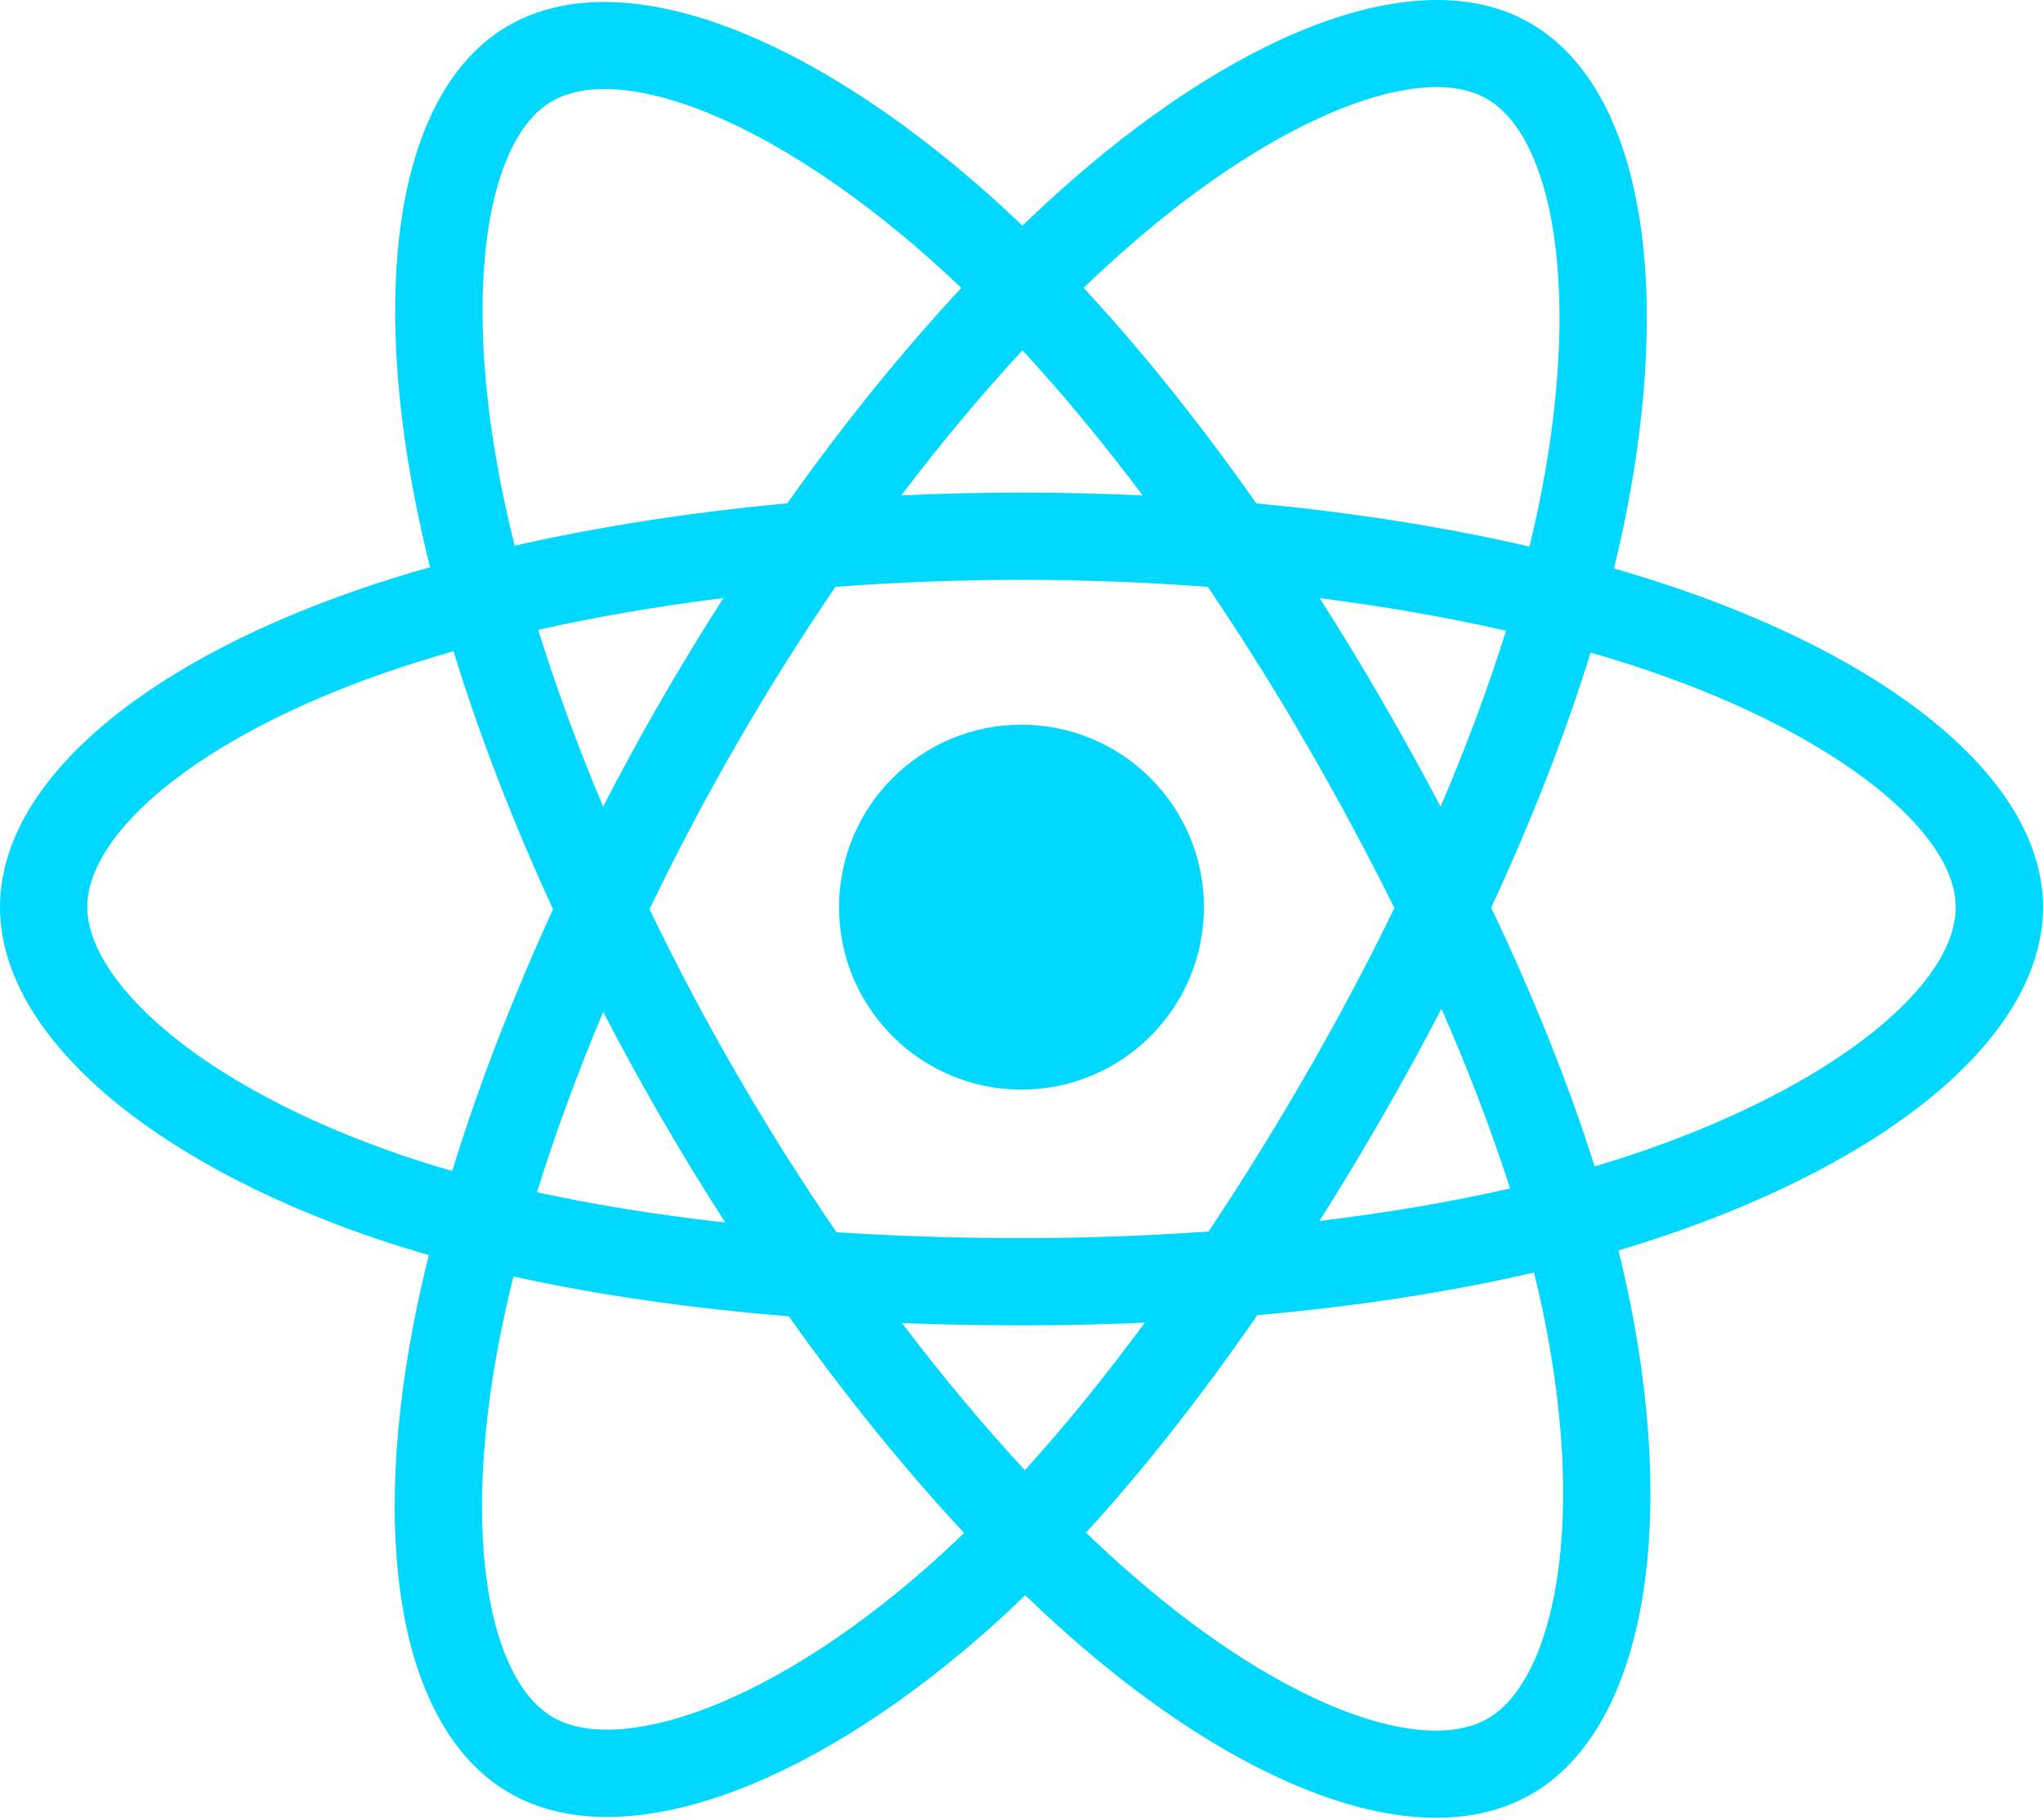
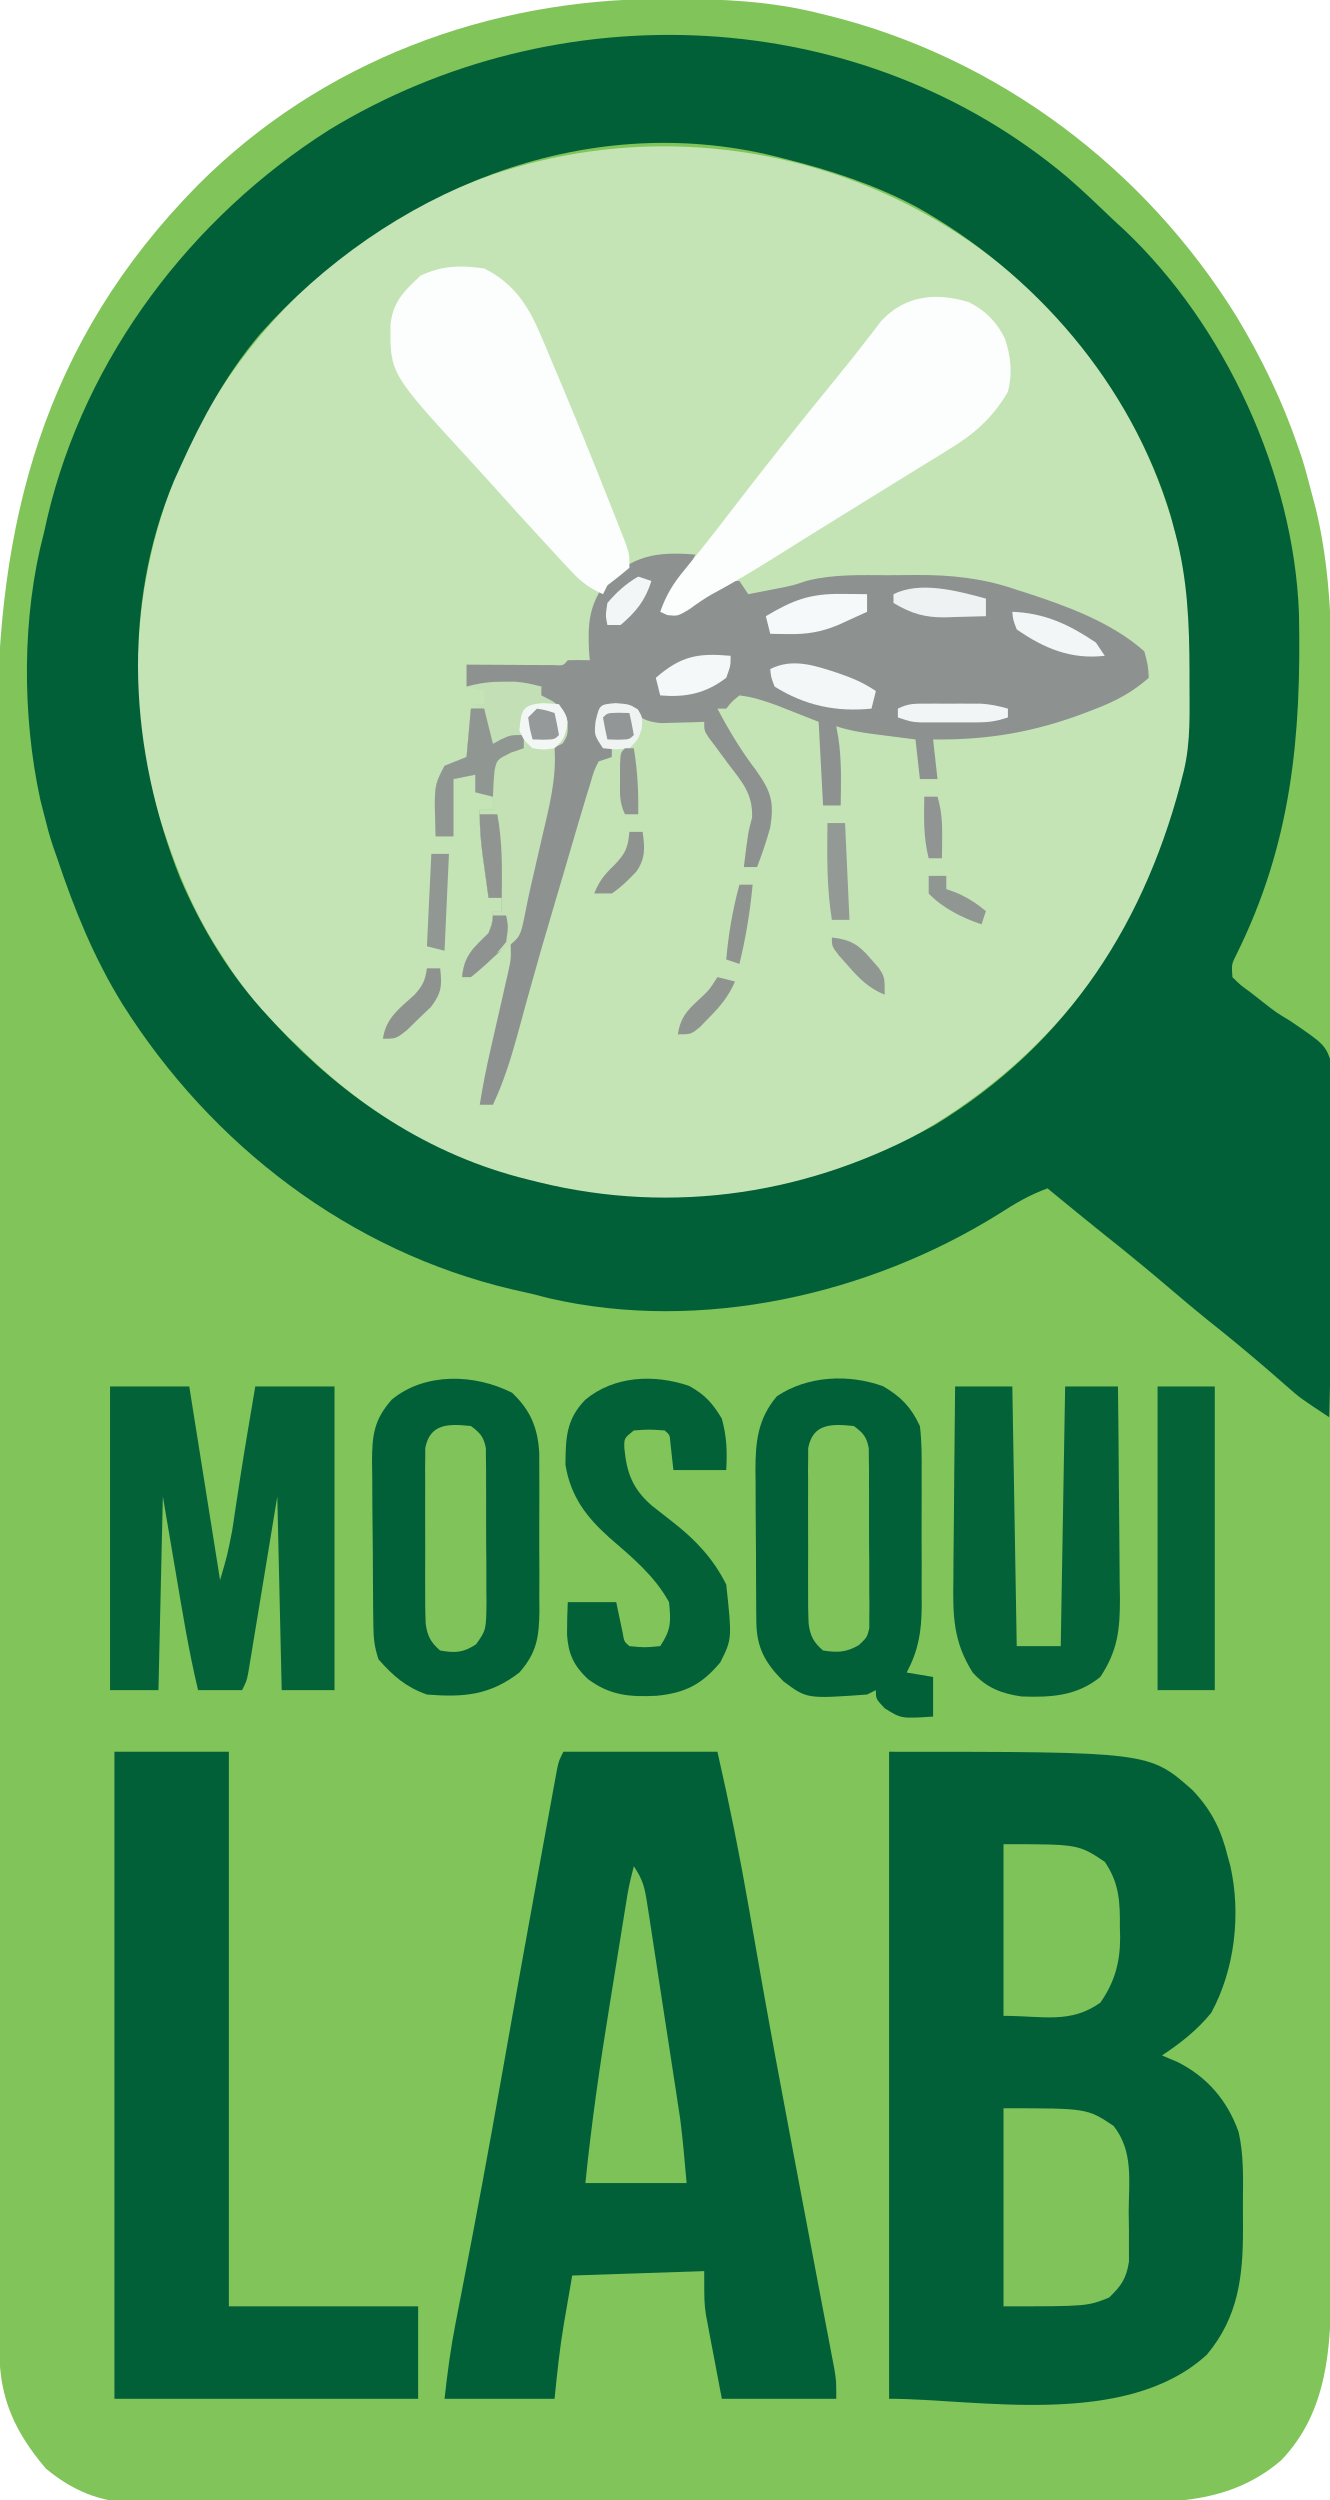
- <svg xmlns="http://www.w3.org/2000/svg" aria-hidden="true" role="img" class="iconify iconify--logos" width="35.93" height="32" preserveAspectRatio="xMidYMid meet" viewBox="0 0 256 228">
-   <path fill="#00D8FF" d="M210.483 73.824a171.49 171.49 0 0 0-8.24-2.597c.465-1.9.893-3.777 1.273-5.621c6.238-30.281 2.16-54.676-11.769-62.708c-13.355-7.7-35.196.329-57.254 19.526a171.23 171.23 0 0 0-6.375 5.848a155.866 155.866 0 0 0-4.241-3.917C100.759 3.829 77.587-4.822 63.673 3.233C50.33 10.957 46.379 33.89 51.995 62.588a170.974 170.974 0 0 0 1.892 8.48c-3.28.932-6.445 1.924-9.474 2.98C17.309 83.498 0 98.307 0 113.668c0 15.865 18.582 31.778 46.812 41.427a145.52 145.52 0 0 0 6.921 2.165a167.467 167.467 0 0 0-2.01 9.138c-5.354 28.2-1.173 50.591 12.134 58.266c13.744 7.926 36.812-.22 59.273-19.855a145.567 145.567 0 0 0 5.342-4.923a168.064 168.064 0 0 0 6.92 6.314c21.758 18.722 43.246 26.282 56.54 18.586c13.731-7.949 18.194-32.003 12.4-61.268a145.016 145.016 0 0 0-1.535-6.842c1.62-.48 3.21-.974 4.76-1.488c29.348-9.723 48.443-25.443 48.443-41.52c0-15.417-17.868-30.326-45.517-39.844Zm-6.365 70.984c-1.4.463-2.836.91-4.3 1.345c-3.24-10.257-7.612-21.163-12.963-32.432c5.106-11 9.31-21.767 12.459-31.957c2.619.758 5.16 1.557 7.61 2.4c23.69 8.156 38.14 20.213 38.14 29.504c0 9.896-15.606 22.743-40.946 31.14Zm-10.514 20.834c2.562 12.94 2.927 24.64 1.23 33.787c-1.524 8.219-4.59 13.698-8.382 15.893c-8.067 4.67-25.32-1.4-43.927-17.412a156.726 156.726 0 0 1-6.437-5.87c7.214-7.889 14.423-17.06 21.459-27.246c12.376-1.098 24.068-2.894 34.671-5.345a134.17 134.17 0 0 1 1.386 6.193ZM87.276 214.515c-7.882 2.783-14.16 2.863-17.955.675c-8.075-4.657-11.432-22.636-6.853-46.752a156.923 156.923 0 0 1 1.869-8.499c10.486 2.32 22.093 3.988 34.498 4.994c7.084 9.967 14.501 19.128 21.976 27.15a134.668 134.668 0 0 1-4.877 4.492c-9.933 8.682-19.886 14.842-28.658 17.94ZM50.35 144.747c-12.483-4.267-22.792-9.812-29.858-15.863c-6.35-5.437-9.555-10.836-9.555-15.216c0-9.322 13.897-21.212 37.076-29.293c2.813-.98 5.757-1.905 8.812-2.773c3.204 10.42 7.406 21.315 12.477 32.332c-5.137 11.18-9.399 22.249-12.634 32.792a134.718 134.718 0 0 1-6.318-1.979Zm12.378-84.26c-4.811-24.587-1.616-43.134 6.425-47.789c8.564-4.958 27.502 2.111 47.463 19.835a144.318 144.318 0 0 1 3.841 3.545c-7.438 7.987-14.787 17.08-21.808 26.988c-12.04 1.116-23.565 2.908-34.161 5.309a160.342 160.342 0 0 1-1.76-7.887Zm110.427 27.268a347.8 347.8 0 0 0-7.785-12.803c8.168 1.033 15.994 2.404 23.343 4.08c-2.206 7.072-4.956 14.465-8.193 22.045a381.151 381.151 0 0 0-7.365-13.322Zm-45.032-43.861c5.044 5.465 10.096 11.566 15.065 18.186a322.04 322.04 0 0 0-30.257-.006c4.974-6.559 10.069-12.652 15.192-18.18ZM82.802 87.83a323.167 323.167 0 0 0-7.227 13.238c-3.184-7.553-5.909-14.98-8.134-22.152c7.304-1.634 15.093-2.97 23.209-3.984a321.524 321.524 0 0 0-7.848 12.897Zm8.081 65.352c-8.385-.936-16.291-2.203-23.593-3.793c2.26-7.3 5.045-14.885 8.298-22.6a321.187 321.187 0 0 0 7.257 13.246c2.594 4.48 5.28 8.868 8.038 13.147Zm37.542 31.03c-5.184-5.592-10.354-11.779-15.403-18.433c4.902.192 9.899.29 14.978.29c5.218 0 10.376-.117 15.453-.343c-4.985 6.774-10.018 12.97-15.028 18.486Zm52.198-57.817c3.422 7.8 6.306 15.345 8.596 22.52c-7.422 1.694-15.436 3.058-23.88 4.071a382.417 382.417 0 0 0 7.859-13.026a347.403 347.403 0 0 0 7.425-13.565Zm-16.898 8.101a358.557 358.557 0 0 1-12.281 19.815a329.4 329.4 0 0 1-23.444.823c-7.967 0-15.716-.248-23.178-.732a310.202 310.202 0 0 1-12.513-19.846h.001a307.41 307.41 0 0 1-10.923-20.627a310.278 310.278 0 0 1 10.89-20.637l-.001.001a307.318 307.318 0 0 1 12.413-19.761c7.613-.576 15.42-.876 23.31-.876H128c7.926 0 15.743.303 23.354.883a329.357 329.357 0 0 1 12.335 19.695a358.489 358.489 0 0 1 11.036 20.54a329.472 329.472 0 0 1-11 20.722Zm22.56-122.124c8.572 4.944 11.906 24.881 6.52 51.026c-.344 1.668-.73 3.367-1.15 5.09c-10.622-2.452-22.155-4.275-34.23-5.408c-7.034-10.017-14.323-19.124-21.64-27.008a160.789 160.789 0 0 1 5.888-5.4c18.9-16.447 36.564-22.941 44.612-18.3ZM128 90.808c12.625 0 22.86 10.235 22.86 22.86s-10.235 22.86-22.86 22.86s-22.86-10.235-22.86-22.86s10.235-22.86 22.86-22.86Z" />
+ <svg xmlns="http://www.w3.org/2000/svg" version="1.1" width="302" height="568">
+   <path d="M0 0 C0.762 -0.001 1.523 -0.001 2.308 -0.002 C13.681 0.014 24.555 0.48 35.625 3.25 C36.312 3.416 36.999 3.583 37.707 3.754 C76.402 13.319 109.731 38.474 130.625 72.25 C136.272 81.633 140.946 91.26 144.5 101.625 C144.762 102.377 145.024 103.129 145.294 103.903 C146.18 106.664 146.902 109.442 147.625 112.25 C147.959 113.507 148.292 114.765 148.636 116.061 C152.816 133.573 152.191 151.42 152.133 169.299 C152.122 174.164 152.134 179.029 152.143 183.894 C152.157 193.395 152.15 202.896 152.134 212.397 C152.117 223.478 152.121 234.558 152.125 245.639 C152.13 265.414 152.116 285.189 152.092 304.964 C152.068 324.125 152.061 343.287 152.071 362.449 C152.082 383.357 152.084 404.265 152.07 425.174 C152.068 427.405 152.067 429.636 152.065 431.867 C152.065 432.964 152.064 434.062 152.063 435.192 C152.058 442.906 152.06 450.62 152.064 458.333 C152.069 467.735 152.063 477.137 152.044 486.539 C152.034 491.33 152.029 496.122 152.036 500.914 C152.044 505.307 152.037 509.7 152.019 514.094 C152.015 515.676 152.016 517.257 152.022 518.839 C152.078 533.37 151.307 548.309 140.656 559.277 C128.1 570.036 113.12 568.831 97.564 568.783 C95.125 568.791 92.687 568.799 90.248 568.81 C84.334 568.83 78.421 568.831 72.508 568.823 C67.699 568.817 62.891 568.818 58.083 568.824 C57.053 568.826 57.053 568.826 56.002 568.827 C54.607 568.829 53.212 568.831 51.817 568.833 C38.763 568.849 25.71 568.84 12.657 568.824 C0.73 568.809 -11.196 568.823 -23.123 568.852 C-35.393 568.882 -47.663 568.893 -59.933 568.883 C-61.322 568.882 -62.711 568.881 -64.1 568.88 C-64.783 568.88 -65.467 568.879 -66.171 568.879 C-70.971 568.877 -75.771 568.886 -80.571 568.901 C-87.037 568.92 -93.503 568.913 -99.969 568.889 C-102.339 568.884 -104.709 568.887 -107.078 568.9 C-110.319 568.916 -113.559 568.901 -116.8 568.878 C-118.197 568.896 -118.197 568.896 -119.623 568.914 C-127.542 568.802 -133.859 566.161 -139.961 561.109 C-146.919 552.905 -150.491 545.251 -150.512 534.456 C-150.516 533.427 -150.516 533.427 -150.52 532.377 C-150.528 530.067 -150.528 527.758 -150.529 525.448 C-150.533 523.779 -150.537 522.111 -150.542 520.442 C-150.554 515.848 -150.56 511.253 -150.564 506.659 C-150.57 501.706 -150.582 496.753 -150.593 491.8 C-150.617 479.829 -150.632 467.857 -150.645 455.885 C-150.648 452.5 -150.652 449.116 -150.656 445.731 C-150.682 424.697 -150.704 403.662 -150.716 382.627 C-150.719 377.753 -150.722 372.879 -150.725 368.005 C-150.726 366.794 -150.727 365.582 -150.727 364.334 C-150.74 344.751 -150.773 325.169 -150.815 305.586 C-150.857 285.459 -150.881 265.332 -150.886 245.205 C-150.89 233.914 -150.901 222.622 -150.934 211.331 C-150.962 201.705 -150.973 192.079 -150.962 182.452 C-150.957 177.55 -150.959 172.648 -150.984 167.745 C-151.22 118.976 -140.495 77.828 -105.375 42.25 C-77.289 14.121 -39.343 0.031 0 0 Z " fill="#81C45A" transform="translate(150.375,-0.25)" />
+   <path d="M0 0 C17.607 15.331 30.536 35.756 36.542 58.342 C36.86 59.527 37.178 60.712 37.506 61.932 C41.803 81.434 42.055 105.387 35.542 124.342 C35.322 125.011 35.102 125.679 34.876 126.368 C24.585 157.453 2.952 181.948 -25.845 197.127 C-55.106 211.2 -87.165 213.367 -118.157 203.481 C-135.208 197.451 -149.676 188.016 -162.458 175.342 C-163.354 174.495 -164.25 173.648 -165.173 172.776 C-170.762 167.405 -175.359 161.916 -179.458 155.342 C-180.167 154.239 -180.876 153.135 -181.607 151.999 C-186.499 144.066 -189.933 135.924 -192.896 127.092 C-193.391 125.621 -193.391 125.621 -193.896 124.119 C-203.124 95.289 -200.002 63.289 -186.458 36.342 C-181.501 26.865 -175.658 18.276 -168.458 10.342 C-167.995 9.83 -167.531 9.317 -167.054 8.789 C-123.114 -39.169 -48.964 -41.825 0 0 Z " fill="#C4E4B5" transform="translate(230.4585,62.65771)" />
+   <path d="M0 0 C3.56 3.105 6.971 6.349 10.37 9.627 C11.149 10.342 11.927 11.058 12.729 11.795 C35.724 33.525 51.34 67.435 52.495 99.042 C53.053 126.925 50.847 151.251 38.218 176.631 C37.175 178.726 37.175 178.726 37.37 181.627 C39.185 183.432 39.185 183.432 41.62 185.189 C42.926 186.219 42.926 186.219 44.258 187.269 C47.31 189.656 47.31 189.656 50.515 191.583 C58.473 197.003 58.473 197.003 60.035 201.571 C61.058 207.19 60.748 212.861 60.542 218.541 C60.52 220.365 60.503 222.189 60.491 224.014 C60.445 228.786 60.327 233.555 60.194 238.326 C60.071 243.205 60.016 248.086 59.956 252.967 C59.828 262.522 59.623 272.074 59.37 281.627 C52.779 277.265 52.779 277.265 50.073 274.893 C49.232 274.162 49.232 274.162 48.374 273.416 C47.795 272.908 47.216 272.4 46.62 271.877 C41.806 267.699 36.932 263.637 31.929 259.686 C28.863 257.219 25.866 254.678 22.87 252.127 C18.266 248.208 13.608 244.375 8.87 240.619 C4.332 237.003 -0.145 233.31 -4.63 229.627 C-8.626 231.069 -11.944 233.008 -15.505 235.314 C-45.112 253.842 -83.431 262.516 -117.86 254.596 C-119.104 254.276 -120.348 253.956 -121.63 253.627 C-123.146 253.281 -124.663 252.937 -126.181 252.596 C-163.235 243.918 -194.62 219.787 -214.787 187.791 C-221.292 177.261 -225.713 166.339 -229.63 154.627 C-230.121 153.227 -230.121 153.227 -230.622 151.799 C-231.406 149.423 -232.041 147.058 -232.63 144.627 C-232.907 143.543 -233.184 142.459 -233.47 141.342 C-237.641 122.14 -237.685 99.642 -232.63 80.627 C-232.363 79.435 -232.096 78.242 -231.821 77.014 C-223.187 40.672 -199.21 9.067 -167.864 -10.857 C-115.849 -42.543 -47.121 -39.696 0 0 Z M-183.63 35.627 C-191.268 44.715 -196.782 54.837 -201.63 65.627 C-202.113 66.694 -202.597 67.762 -203.095 68.861 C-215.185 97.818 -213.157 130.362 -201.703 159.118 C-196.745 170.714 -190.247 181.399 -181.63 190.627 C-181.098 191.205 -180.565 191.784 -180.017 192.38 C-164.359 209.26 -145.216 222.104 -122.63 227.627 C-121.914 227.807 -121.198 227.988 -120.46 228.174 C-89.444 235.818 -58.152 230.942 -30.349 215.283 C0.277 196.626 18.002 168.772 26.37 134.627 C27.949 127.99 27.614 121.161 27.62 114.377 C27.621 113.654 27.621 112.931 27.622 112.187 C27.606 101.381 27.19 91.12 24.37 80.627 C23.877 78.773 23.877 78.773 23.374 76.881 C14.389 47.005 -7.422 21.693 -34.495 6.586 C-44.077 1.513 -54.134 -1.764 -64.63 -4.373 C-65.28 -4.538 -65.931 -4.703 -66.601 -4.874 C-110.185 -15.573 -154.61 2.938 -183.63 35.627 Z " fill="#016037" transform="translate(242.6299,40.37305)" />
+   <path d="M0 0 C59.109 0 59.109 0 68.938 8.719 C73.341 13.343 75.495 17.841 77 24 C77.171 24.621 77.343 25.242 77.519 25.881 C80.012 36.861 78.547 49.518 73.188 59.312 C69.937 63.305 66.292 66.139 62 69 C63.176 69.495 64.351 69.99 65.562 70.5 C72.282 73.884 76.908 79.292 79.418 86.408 C80.59 91.628 80.44 96.974 80.391 102.299 C80.375 104.364 80.391 106.427 80.41 108.492 C80.429 119.289 79.303 128.477 72.219 136.957 C53.801 153.916 19.796 147 0 147 C0 98.49 0 49.98 0 0 Z " fill="#016037" transform="translate(202,398)" />
+   <path d="M0 0 C11.55 0 23.1 0 35 0 C37.733 11.908 40.124 23.808 42.206 35.845 C43.055 40.749 43.92 45.65 44.785 50.551 C44.965 51.568 45.144 52.586 45.329 53.634 C47.35 65.041 49.481 76.428 51.625 87.812 C51.814 88.816 52.003 89.82 52.197 90.854 C53.938 100.109 55.687 109.362 57.449 118.613 C58.024 121.633 58.596 124.653 59.168 127.673 C59.551 129.688 59.938 131.701 60.325 133.714 C60.661 135.488 60.661 135.488 61.004 137.297 C61.198 138.311 61.392 139.325 61.592 140.37 C62 143 62 143 62 147 C53.42 147 44.84 147 36 147 C35.34 143.514 34.68 140.029 34 136.438 C33.791 135.353 33.582 134.268 33.367 133.15 C33.205 132.274 33.042 131.398 32.875 130.496 C32.707 129.611 32.54 128.726 32.367 127.814 C32 125 32 125 32 118 C22.1 118.33 12.2 118.66 2 119 C1.526 121.764 1.051 124.528 0.562 127.375 C0.341 128.648 0.341 128.648 0.115 129.947 C-0.848 135.65 -1.421 141.212 -2 147 C-10.25 147 -18.5 147 -27 147 C-26.34 141.061 -25.589 135.348 -24.434 129.516 C-24.114 127.866 -23.794 126.216 -23.475 124.566 C-23.306 123.703 -23.138 122.839 -22.964 121.949 C-19.848 105.971 -16.886 89.97 -14.062 73.938 C-11.309 58.329 -8.521 42.727 -5.67 27.136 C-5.267 24.93 -4.865 22.723 -4.464 20.517 C-3.907 17.455 -3.347 14.393 -2.785 11.332 C-2.619 10.413 -2.453 9.495 -2.281 8.549 C-2.127 7.711 -1.972 6.874 -1.813 6.011 C-1.679 5.281 -1.546 4.55 -1.408 3.798 C-1 2 -1 2 0 0 Z " fill="#016037" transform="translate(128,398)" />
+   <path d="M0 0 C-1.636 3.471 -3.672 6.363 -5.977 9.414 C-7.181 10.965 -7.181 10.965 -7 13 C-2.486 12.173 0.848 9.714 4.66 7.277 C7 6 7 6 10 6 C10.99 7.485 10.99 7.485 12 9 C13.501 8.711 15 8.419 16.5 8.125 C17.335 7.963 18.171 7.8 19.031 7.633 C22.09 7.029 22.09 7.029 25.355 5.949 C31.348 4.439 37.531 4.665 43.671 4.684 C45.798 4.687 47.923 4.664 50.049 4.639 C58.111 4.6 65.327 5.339 73 8 C73.705 8.224 74.409 8.449 75.135 8.68 C84.394 11.689 94.648 15.432 102 22 C102.848 25.25 102.848 25.25 103 28 C99.259 31.293 95.491 33.301 90.875 35.062 C90.216 35.319 89.556 35.576 88.877 35.841 C77.202 40.298 66.49 42.173 54 42 C54.495 46.455 54.495 46.455 55 51 C53.68 51 52.36 51 51 51 C50.505 46.545 50.505 46.545 50 42 C48.952 41.867 47.904 41.734 46.824 41.598 C45.445 41.419 44.066 41.241 42.688 41.062 C41.997 40.975 41.307 40.888 40.596 40.799 C37.599 40.408 34.875 39.958 32 39 C32.165 39.928 32.33 40.856 32.5 41.812 C33.237 46.857 33.083 51.914 33 57 C31.68 57 30.36 57 29 57 C28.67 50.73 28.34 44.46 28 38 C25.958 37.196 23.916 36.391 21.812 35.562 C20.664 35.11 19.515 34.658 18.332 34.191 C15.512 33.183 12.971 32.341 10 32 C8.291 33.375 8.291 33.375 7 35 C6.34 35 5.68 35 5 35 C7.617 39.993 10.39 44.575 13.812 49.062 C17.193 53.836 17.919 56.213 17 62 C16.147 65.064 15.153 68.036 14 71 C13.01 71 12.02 71 11 71 C11.968 63.12 11.968 63.12 12.875 59.742 C13.053 54.405 10.72 51.807 7.562 47.688 C6.519 46.277 5.478 44.865 4.441 43.449 C3.974 42.834 3.507 42.219 3.026 41.585 C2 40 2 40 2 38 C1.108 38.035 0.216 38.07 -0.703 38.105 C-1.874 38.133 -3.044 38.16 -4.25 38.188 C-5.99 38.24 -5.99 38.24 -7.766 38.293 C-11.304 37.972 -12.358 37.225 -15 35 C-18.167 34.749 -18.167 34.749 -21 35 C-21.767 37.851 -21.767 37.851 -22 41 C-20.646 42.772 -20.646 42.772 -19 44 C-19 44.66 -19 45.32 -19 46 C-19.99 46.33 -20.98 46.66 -22 47 C-23.09 49.206 -23.09 49.206 -23.875 52 C-24.214 53.089 -24.553 54.179 -24.902 55.301 C-25.265 56.522 -25.627 57.742 -26 59 C-26.29 59.969 -26.29 59.969 -26.586 60.958 C-27.868 65.243 -29.122 69.535 -30.368 73.83 C-30.966 75.885 -31.573 77.937 -32.184 79.988 C-34.1 86.438 -35.979 92.895 -37.766 99.383 C-38.073 100.497 -38.381 101.61 -38.698 102.758 C-39.303 104.957 -39.905 107.158 -40.501 109.359 C-41.995 114.783 -43.617 119.901 -46 125 C-46.99 125 -47.98 125 -49 125 C-48.342 120.841 -47.53 116.752 -46.59 112.648 C-46.189 110.877 -46.189 110.877 -45.779 109.07 C-45.216 106.598 -44.651 104.127 -44.084 101.656 C-43.818 100.478 -43.552 99.3 -43.277 98.086 C-42.91 96.478 -42.91 96.478 -42.535 94.837 C-41.876 91.826 -41.876 91.826 -42 88 C-42.814 88.741 -42.814 88.741 -43.645 89.496 C-44.36 90.137 -45.075 90.777 -45.812 91.438 C-46.52 92.076 -47.228 92.714 -47.957 93.371 C-50 95 -50 95 -53 96 C-52.579 91.087 -50.384 89.384 -47 86 C-46.128 83.322 -46.128 83.322 -46 81 C-45.34 81 -44.68 81 -44 81 C-44 80.01 -44 79.02 -44 78 C-44.99 78 -45.98 78 -47 78 C-47.337 75.605 -47.67 73.209 -48 70.812 C-48.095 70.139 -48.191 69.465 -48.289 68.771 C-48.783 65.153 -49.113 61.652 -49 58 C-48.01 58 -47.02 58 -46 58 C-46 57.01 -46 56.02 -46 55 C-47.32 54.67 -48.64 54.34 -50 54 C-50 52.68 -50 51.36 -50 50 C-52.475 50.495 -52.475 50.495 -55 51 C-55 55.29 -55 59.58 -55 64 C-56.32 64 -57.64 64 -59 64 C-59.406 52.583 -59.406 52.583 -57 48 C-55.35 47.34 -53.7 46.68 -52 46 C-51.67 42.37 -51.34 38.74 -51 35 C-50.01 35 -49.02 35 -48 35 C-47.34 37.64 -46.68 40.28 -46 43 C-45.134 42.474 -45.134 42.474 -44.25 41.938 C-41.626 40.844 -40.611 41.009 -38 42 C-37.505 42.495 -37.505 42.495 -37 43 C-34.542 43.25 -34.542 43.25 -32 43 C-31.34 42.34 -30.68 41.68 -30 41 C-29.924 37.954 -29.924 37.954 -31 35 C-33.463 33.547 -33.463 33.547 -36 33 C-35.67 32.01 -35.34 31.02 -35 30 C-40.61 30 -46.22 30 -52 30 C-52 28.35 -52 26.7 -52 25 C-51.339 25.005 -50.678 25.01 -49.996 25.016 C-47.018 25.037 -44.04 25.05 -41.062 25.062 C-40.022 25.071 -38.981 25.079 -37.908 25.088 C-36.424 25.093 -36.424 25.093 -34.91 25.098 C-33.994 25.103 -33.077 25.108 -32.133 25.114 C-30.016 25.239 -30.016 25.239 -29 24 C-27.334 23.959 -25.666 23.957 -24 24 C-24.058 23.299 -24.116 22.598 -24.176 21.875 C-24.46 15.899 -24.21 11.626 -20.602 6.727 C-14.481 0.129 -8.781 -0.726 0 0 Z " fill="#8D9190" transform="translate(158,126)" />
+   <path d="M0 0 C8.58 0 17.16 0 26 0 C26 41.58 26 83.16 26 126 C40.19 126 54.38 126 69 126 C69 132.93 69 139.86 69 147 C46.23 147 23.46 147 0 147 C0 98.49 0 49.98 0 0 Z " fill="#016037" transform="translate(26,398)" />
+   <path d="M0 0 C5.94 0 11.88 0 18 0 C20.31 14.52 22.62 29.04 25 44 C26.642 38.394 26.642 38.394 27.746 32.793 C27.86 32.05 27.973 31.306 28.091 30.54 C28.205 29.764 28.32 28.987 28.438 28.188 C28.692 26.518 28.947 24.849 29.203 23.18 C29.333 22.33 29.462 21.48 29.596 20.604 C30.664 13.726 31.847 6.865 33 0 C38.94 0 44.88 0 51 0 C51 22.77 51 45.54 51 69 C47.04 69 43.08 69 39 69 C38.67 54.48 38.34 39.96 38 25 C35.738 38.732 35.738 38.732 33.483 52.464 C33.198 54.182 32.914 55.9 32.629 57.617 C32.483 58.514 32.337 59.41 32.186 60.334 C32.044 61.187 31.902 62.039 31.756 62.917 C31.634 63.659 31.512 64.401 31.386 65.165 C31 67 31 67 30 69 C26.7 69 23.4 69 20 69 C17.865 60.055 16.407 51 14.875 41.938 C13.926 36.348 12.977 30.759 12 25 C11.67 39.52 11.34 54.04 11 69 C7.37 69 3.74 69 0 69 C0 46.23 0 23.46 0 0 Z " fill="#036238" transform="translate(25,315)" />
+   <path d="M0 0 C4.051 2.363 6.368 4.746 8.359 9.043 C8.81 12.696 8.78 16.327 8.758 20.004 C8.761 21.068 8.764 22.132 8.767 23.228 C8.769 25.476 8.763 27.723 8.75 29.971 C8.734 33.399 8.75 36.826 8.77 40.254 C8.768 42.441 8.764 44.629 8.758 46.816 C8.767 48.346 8.767 48.346 8.776 49.907 C8.719 55.73 8.085 59.872 5.359 65.043 C8.329 65.538 8.329 65.538 11.359 66.043 C11.359 69.013 11.359 71.983 11.359 75.043 C4.142 75.532 4.142 75.532 0.359 73.168 C-1.641 71.043 -1.641 71.043 -1.641 69.043 C-2.631 69.538 -2.631 69.538 -3.641 70.043 C-17.33 71.026 -17.33 71.026 -22.641 67.043 C-26.789 62.883 -28.752 59.404 -28.802 53.499 C-28.811 52.581 -28.821 51.663 -28.831 50.717 C-28.835 49.726 -28.839 48.735 -28.844 47.715 C-28.849 46.692 -28.855 45.67 -28.861 44.617 C-28.87 42.451 -28.877 40.286 -28.881 38.121 C-28.891 34.82 -28.922 31.519 -28.953 28.219 C-28.96 26.113 -28.965 24.008 -28.969 21.902 C-28.981 20.92 -28.993 19.937 -29.006 18.925 C-28.986 12.534 -28.432 7.316 -24.125 2.266 C-17.159 -2.394 -7.825 -2.836 0 0 Z " fill="#016037" transform="translate(200.6406,314.957)" />
+   <path d="M0 0 C4.215 3.985 5.875 8.077 6.166 13.756 C6.192 15.754 6.196 17.752 6.18 19.75 C6.184 20.813 6.187 21.877 6.191 22.973 C6.194 25.212 6.187 27.452 6.17 29.692 C6.148 33.114 6.17 36.533 6.195 39.955 C6.193 42.137 6.188 44.318 6.18 46.5 C6.188 47.519 6.196 48.538 6.204 49.588 C6.128 55.411 5.651 59.001 1.648 63.559 C-5.086 68.75 -11.03 69.224 -19.352 68.559 C-24.093 66.89 -27.054 64.327 -30.352 60.559 C-31.319 57.656 -31.494 55.746 -31.529 52.723 C-31.541 51.742 -31.554 50.76 -31.567 49.749 C-31.575 48.69 -31.582 47.631 -31.59 46.539 C-31.598 45.448 -31.606 44.356 -31.614 43.232 C-31.628 40.921 -31.639 38.61 -31.647 36.3 C-31.664 32.77 -31.708 29.242 -31.752 25.713 C-31.762 23.467 -31.771 21.222 -31.777 18.977 C-31.795 17.923 -31.812 16.87 -31.83 15.785 C-31.812 9.705 -31.431 6.172 -27.352 1.559 C-19.829 -4.656 -8.512 -4.333 0 0 Z " fill="#016037" transform="translate(116.3516,316.4414)" />
+   <path d="M0 0 C3.759 1.884 6.352 4.518 8.203 8.293 C9.519 12.334 9.97 16.226 8.871 20.344 C5.414 26.289 1.135 30.038 -4.691 33.531 C-5.42 33.986 -6.149 34.44 -6.9 34.908 C-8.473 35.886 -10.051 36.857 -11.633 37.821 C-14.213 39.395 -16.782 40.988 -19.348 42.586 C-22.901 44.796 -26.46 46.998 -30.023 49.191 C-33.974 51.626 -37.909 54.085 -41.836 56.558 C-47.246 59.963 -52.661 63.303 -58.305 66.312 C-60.12 67.339 -61.759 68.489 -63.441 69.719 C-66.129 71.344 -66.129 71.344 -68.504 71.094 C-69.308 70.722 -69.308 70.722 -70.129 70.344 C-68.804 66.58 -67.182 63.899 -64.629 60.844 C-61.455 56.978 -58.352 53.069 -55.316 49.094 C-47.289 38.622 -39.126 28.267 -30.772 18.053 C-27.066 13.519 -23.446 8.93 -19.91 4.262 C-14.505 -1.559 -7.424 -2.289 0 0 Z " fill="#FBFEFD" transform="translate(220.1289,68.65625)" />
+   <path d="M0 0 C6.433 3.158 9.877 8.155 12.629 14.629 C13.102 15.734 13.574 16.839 14.062 17.977 C14.557 19.16 15.052 20.343 15.562 21.562 C16.085 22.798 16.607 24.032 17.13 25.267 C20.945 34.321 24.631 43.428 28.25 52.562 C28.967 54.363 28.967 54.363 29.698 56.199 C30.132 57.311 30.567 58.422 31.016 59.566 C31.4 60.546 31.785 61.525 32.181 62.533 C33 65 33 65 33 68 C31.371 69.379 29.703 70.713 28 72 C27.67 72.66 27.34 73.32 27 74 C23.916 72.637 21.925 71.128 19.645 68.656 C19.027 67.992 18.409 67.328 17.772 66.643 C17.125 65.936 16.479 65.229 15.812 64.5 C14.808 63.414 14.808 63.414 13.783 62.306 C9.496 57.664 5.236 52.997 1.035 48.277 C-0.36 46.716 -1.77 45.167 -3.191 43.629 C-21.408 23.829 -21.408 23.829 -21.277 12.762 C-20.755 7.563 -18.124 5.042 -14.438 1.625 C-9.57 -0.676 -5.294 -0.781 0 0 Z " fill="#FBFEFD" transform="translate(110,61)" />
+   <path d="M0 0 C4.29 0 8.58 0 13 0 C13.33 19.47 13.66 38.94 14 59 C17.3 59 20.6 59 24 59 C24.33 39.53 24.66 20.06 25 0 C28.96 0 32.92 0 37 0 C37.091 7.424 37.164 14.848 37.207 22.272 C37.228 25.72 37.256 29.168 37.302 32.616 C37.354 36.588 37.373 40.559 37.391 44.531 C37.411 45.759 37.432 46.986 37.453 48.251 C37.455 55.313 36.931 60.053 33 66 C27.672 70.332 21.833 70.682 15.129 70.441 C10.562 69.797 7.109 68.462 4 65 C-0.473 57.929 -0.532 51.985 -0.391 43.75 C-0.382 41.869 -0.382 41.869 -0.373 39.95 C-0.355 36.642 -0.319 33.335 -0.275 30.028 C-0.233 26.642 -0.215 23.257 -0.195 19.871 C-0.151 13.247 -0.082 6.624 0 0 Z " fill="#046238" transform="translate(217,315)" />
+   <path d="M0 0 C3.615 2.022 5.262 3.852 7.422 7.43 C8.556 11.61 8.648 14.811 8.422 19.117 C4.462 19.117 0.502 19.117 -3.578 19.117 C-3.806 17.066 -4.034 15.016 -4.262 12.965 C-4.397 11.106 -4.397 11.106 -5.578 10.117 C-9.036 9.867 -9.036 9.867 -12.578 10.117 C-14.772 11.878 -14.772 11.878 -14.73 14.07 C-14.203 19.709 -12.901 23.295 -8.578 27.117 C-6.94 28.419 -5.294 29.71 -3.641 30.992 C1.459 34.95 5.52 39.313 8.422 45.117 C9.75 57.464 9.75 57.464 7.07 62.816 C2.882 67.808 -0.862 69.744 -7.34 70.395 C-13.489 70.711 -18.005 70.333 -23.02 66.59 C-26.216 63.57 -27.463 60.899 -27.746 56.512 C-27.763 54.046 -27.678 51.581 -27.578 49.117 C-23.948 49.117 -20.318 49.117 -16.578 49.117 C-16.09 51.428 -15.602 53.74 -15.113 56.051 C-14.771 58.094 -14.771 58.094 -13.578 59.117 C-10.12 59.451 -10.12 59.451 -6.578 59.117 C-4.075 55.363 -4.125 53.57 -4.578 49.117 C-7.943 43.054 -12.896 38.992 -18.09 34.504 C-23.425 29.722 -26.916 25.102 -28.109 17.922 C-28.045 11.894 -27.997 7.649 -23.578 3.117 C-17.025 -2.297 -7.967 -2.728 0 0 Z " fill="#026137" transform="translate(156.5781,314.8828)" />
+   <path d="M0 0 C19 0 19 0 25 4 C29.547 9.743 28.475 16.514 28.438 23.5 C28.467 25.478 28.467 25.478 28.498 27.496 C28.497 28.766 28.497 30.036 28.496 31.344 C28.499 33.079 28.499 33.079 28.502 34.85 C27.887 38.707 26.79 40.298 24 43 C19 45 19 45 0 45 C0 30.15 0 15.3 0 0 Z " fill="#80C35A" transform="translate(228,479)" />
+   <path d="M0 0 C17 0 17 0 23 4 C26.317 8.839 26.49 13.207 26.438 18.875 C26.467 20.022 26.467 20.022 26.498 21.191 C26.493 26.839 25.261 31.33 22 36 C15.146 40.874 8.883 39 0 39 C0 26.13 0 13.26 0 0 Z " fill="#7EC25A" transform="translate(228,419)" />
+   <path d="M0 0 C4.29 0 8.58 0 13 0 C13 22.77 13 45.54 13 69 C8.71 69 4.42 69 0 69 C0 46.23 0 23.46 0 0 Z " fill="#056338" transform="translate(263,315)" />
+   <path d="M0 0 C2.101 3.152 2.471 4.811 3.037 8.49 C3.214 9.616 3.391 10.741 3.573 11.901 C3.757 13.119 3.94 14.338 4.129 15.594 C4.323 16.851 4.518 18.108 4.718 19.403 C5.13 22.069 5.538 24.735 5.941 27.402 C6.454 30.791 6.976 34.178 7.501 37.565 C8.006 40.824 8.505 44.084 9.004 47.344 C9.189 48.546 9.375 49.749 9.566 50.988 C9.826 52.714 9.826 52.714 10.092 54.475 C10.244 55.471 10.395 56.468 10.552 57.495 C11.168 62.315 11.56 67.161 12 72 C4.41 72 -3.18 72 -11 72 C-9.627 58.411 -7.678 44.979 -5.486 31.5 C-4.931 28.082 -4.382 24.664 -3.834 21.246 C-3.482 19.062 -3.13 16.879 -2.777 14.695 C-2.614 13.679 -2.45 12.662 -2.282 11.615 C-2.128 10.672 -1.974 9.73 -1.816 8.758 C-1.615 7.521 -1.615 7.521 -1.411 6.258 C-1.026 4.142 -0.548 2.079 0 0 Z " fill="#7DC159" transform="translate(144,424)" />
+   <path d="M0 0 C0.99 0 1.98 0 3 0 C3.66 2.64 4.32 5.28 5 8 C5.577 7.649 6.155 7.299 6.75 6.938 C9.481 5.8 10.253 6.031 13 7 C14.072 7.351 15.145 7.701 16.25 8.062 C17.157 8.372 18.065 8.681 19 9 C19.475 16.044 17.717 22.548 16.125 29.375 C15.856 30.556 15.586 31.737 15.309 32.953 C14.784 35.253 14.253 37.551 13.717 39.848 C13.269 41.818 12.845 43.794 12.457 45.777 C11.282 51.774 11.282 51.774 8.188 54.25 C7.136 54.828 6.084 55.405 5 56 C4.093 56.907 3.185 57.815 2.25 58.75 C1.508 59.492 0.765 60.235 0 61 C-0.66 61 -1.32 61 -2 61 C-1.579 56.087 0.616 54.384 4 51 C4.872 48.322 4.872 48.322 5 46 C5.66 46 6.32 46 7 46 C7 45.01 7 44.02 7 43 C6.01 43 5.02 43 4 43 C3.663 40.605 3.33 38.209 3 35.812 C2.905 35.139 2.809 34.465 2.711 33.771 C2.217 30.153 1.887 26.652 2 23 C2.99 23 3.98 23 5 23 C5 22.01 5 21.02 5 20 C3.68 19.67 2.36 19.34 1 19 C1 17.68 1 16.36 1 15 C-0.65 15.33 -2.3 15.66 -4 16 C-4 20.29 -4 24.58 -4 29 C-5.32 29 -6.64 29 -8 29 C-8.406 17.583 -8.406 17.583 -6 13 C-4.35 12.34 -2.7 11.68 -1 11 C-0.67 7.37 -0.34 3.74 0 0 Z " fill="#C3E1B5" transform="translate(107,161)" />
+   <path d="M0 0 C2.118 1.559 2.895 2.446 3.388 5.049 C3.393 5.833 3.398 6.616 3.404 7.424 C3.417 8.315 3.429 9.206 3.442 10.124 C3.438 11.563 3.438 11.563 3.434 13.031 C3.439 14.019 3.444 15.006 3.449 16.024 C3.456 18.112 3.455 20.2 3.446 22.288 C3.438 25.488 3.466 28.687 3.498 31.887 C3.5 33.914 3.499 35.941 3.496 37.969 C3.513 39.408 3.513 39.408 3.53 40.876 C3.521 41.767 3.511 42.658 3.502 43.576 C3.501 44.752 3.501 44.752 3.501 45.951 C3 48 3 48 1.16 49.749 C-1.779 51.451 -3.661 51.497 -7 51 C-9.11 49.209 -9.905 47.698 -10.277 44.957 C-10.399 42.33 -10.416 39.72 -10.398 37.09 C-10.401 36.126 -10.404 35.162 -10.407 34.169 C-10.409 32.134 -10.404 30.099 -10.391 28.064 C-10.375 24.945 -10.391 21.828 -10.41 18.709 C-10.408 16.732 -10.404 14.755 -10.398 12.777 C-10.405 11.843 -10.411 10.909 -10.417 9.946 C-10.407 9.078 -10.398 8.21 -10.388 7.316 C-10.386 6.553 -10.383 5.79 -10.381 5.004 C-9.302 -0.67 -4.959 -0.531 0 0 Z " fill="#7FC35A" transform="translate(194,324)" />
+   <path d="M0 0 C2.089 1.547 2.89 2.434 3.388 5.004 C3.393 5.767 3.398 6.53 3.404 7.316 C3.417 8.184 3.429 9.052 3.442 9.946 C3.44 10.88 3.437 11.815 3.434 12.777 C3.439 13.74 3.444 14.703 3.449 15.695 C3.456 17.732 3.455 19.769 3.446 21.805 C3.438 24.922 3.466 28.038 3.498 31.154 C3.5 33.133 3.499 35.111 3.496 37.09 C3.513 38.488 3.513 38.488 3.53 39.915 C3.461 46.352 3.461 46.352 1.16 49.588 C-1.787 51.514 -3.551 51.587 -7 51 C-9.107 49.207 -9.905 47.699 -10.277 44.957 C-10.399 42.33 -10.416 39.72 -10.398 37.09 C-10.401 36.126 -10.404 35.162 -10.407 34.169 C-10.409 32.134 -10.404 30.099 -10.391 28.064 C-10.375 24.945 -10.391 21.828 -10.41 18.709 C-10.408 16.732 -10.404 14.755 -10.398 12.777 C-10.405 11.843 -10.411 10.909 -10.417 9.946 C-10.407 9.078 -10.398 8.21 -10.388 7.316 C-10.386 6.553 -10.383 5.79 -10.381 5.004 C-9.302 -0.67 -4.959 -0.531 0 0 Z " fill="#7FC35A" transform="translate(107,324)" />
+   <path d="M0 0 C0.753 -0.003 1.506 -0.005 2.281 -0.008 C4.474 0.123 6.393 0.522 8.5 1.125 C8.5 1.785 8.5 2.445 8.5 3.125 C9.304 3.538 10.109 3.95 10.938 4.375 C13.5 6.125 13.5 6.125 14.5 9.125 C14.5 12.125 14.5 12.125 13.375 14 C10.905 15.482 9.334 15.488 6.5 15.125 C5.84 14.465 5.18 13.805 4.5 13.125 C1.67 13.488 -0.791 14.222 -3.5 15.125 C-3.83 12.155 -4.16 9.185 -4.5 6.125 C-5.49 5.795 -6.48 5.465 -7.5 5.125 C-6.51 5.125 -5.52 5.125 -4.5 5.125 C-4.5 4.135 -4.5 3.145 -4.5 2.125 C-5.82 1.795 -7.14 1.465 -8.5 1.125 C-5.6 0.294 -3.014 -0.01 0 0 Z " fill="#C2DFB5" transform="translate(114.5,154.875)" />
+   <path d="M0 0 C0.99 0 1.98 0 3 0 C3.66 2.64 4.32 5.28 5 8 C5.598 7.67 6.196 7.34 6.812 7 C9 6 9 6 12 6 C12 6.99 12 7.98 12 9 C11.031 9.33 10.061 9.66 9.062 10 C5.893 11.607 5.893 11.607 5.379 13.98 C5.149 15.978 5.066 17.991 5 20 C3.68 19.67 2.36 19.34 1 19 C1 17.68 1 16.36 1 15 C-0.65 15.33 -2.3 15.66 -4 16 C-4 20.29 -4 24.58 -4 29 C-5.32 29 -6.64 29 -8 29 C-8.406 17.583 -8.406 17.583 -6 13 C-4.35 12.34 -2.7 11.68 -1 11 C-0.67 7.37 -0.34 3.74 0 0 Z " fill="#909692" transform="translate(107,161)" />
+   <path d="M0 0 C3.327 1.14 5.809 2.164 8.75 4.125 C8.42 5.445 8.09 6.765 7.75 8.125 C-0.258 8.922 -7.361 7.438 -14.25 3.125 C-15.09 0.953 -15.09 0.953 -15.25 -0.875 C-10.159 -3.42 -5.11 -1.664 0 0 Z " fill="#F4F7F7" transform="translate(190.25,152.875)" />
+   <path d="M0 0 C1.078 0.009 2.155 0.018 3.266 0.027 C4.085 0.039 4.905 0.051 5.75 0.062 C5.75 1.383 5.75 2.703 5.75 4.062 C4.335 4.712 2.918 5.357 1.5 6 C0.317 6.539 0.317 6.539 -0.891 7.09 C-4.712 8.665 -7.87 9.186 -12 9.125 C-12.799 9.116 -13.598 9.107 -14.422 9.098 C-15.025 9.086 -15.628 9.074 -16.25 9.062 C-16.58 7.742 -16.91 6.423 -17.25 5.062 C-11.099 1.395 -7.267 -0.079 0 0 Z " fill="#F6F9F9" transform="translate(191.25,134.9375)" />
+   <path d="M0 0 C0 2.25 0 2.25 -1 5 C-5.706 8.593 -10.219 9.482 -16 9 C-16.33 7.68 -16.66 6.36 -17 5 C-11.294 0.038 -7.472 -0.677 0 0 Z " fill="#F5F8F8" transform="translate(166,149)" />
+   <path d="M0 0 C0 1.32 0 2.64 0 4 C-2.376 4.082 -4.749 4.141 -7.125 4.188 C-7.79 4.213 -8.455 4.238 -9.141 4.264 C-13.869 4.333 -16.951 3.403 -21 1 C-21 0.34 -21 -0.32 -21 -1 C-14.857 -4.072 -6.305 -1.706 0 0 Z " fill="#EFF2F2" transform="translate(224,136)" />
+   <path d="M0 0 C7.344 0.277 12.929 2.891 19 7 C19.99 8.485 19.99 8.485 21 10 C13.397 10.877 7.253 8.362 1 4 C0.152 1.797 0.152 1.797 0 0 Z " fill="#F3F6F6" transform="translate(230,139)" />
+   <path d="M0 0 C3.125 0.25 3.125 0.25 5.062 1.438 C6.125 3.25 6.125 3.25 5.938 5.812 C5.125 8.25 5.125 8.25 3.125 10.25 C0.125 10.562 0.125 10.562 -2.875 10.25 C-4.875 7.25 -4.875 7.25 -4.562 4.125 C-3.652 0.318 -3.652 0.318 0 0 Z " fill="#EFF3F2" transform="translate(139.875,159.75)" />
+   <path d="M0 0 C1.176 0.083 2.351 0.165 3.562 0.25 C5.562 3.25 5.562 3.25 5.312 5.812 C4.562 8.25 4.562 8.25 2.562 10.25 C0.125 10.625 0.125 10.625 -2.438 10.25 C-4.312 8.562 -4.312 8.562 -5.438 6.25 C-5 1.543 -4.861 0.354 0 0 Z " fill="#F2F7F5" transform="translate(123.4375,159.75)" />
+   <path d="M0 0 C1.249 -0.002 1.249 -0.002 2.523 -0.004 C3.831 0.002 3.831 0.002 5.164 0.008 C6.028 0.004 6.891 0 7.781 -0.004 C8.617 -0.003 9.452 -0.001 10.312 0 C11.075 0.001 11.837 0.002 12.623 0.003 C14.794 0.133 16.702 0.536 18.789 1.133 C18.789 1.793 18.789 2.453 18.789 3.133 C16.009 4.06 14.317 4.261 11.445 4.266 C10.611 4.267 9.777 4.268 8.918 4.27 C8.05 4.266 7.183 4.262 6.289 4.258 C4.988 4.264 4.988 4.264 3.66 4.27 C2.826 4.268 1.992 4.267 1.133 4.266 C0.372 4.264 -0.39 4.263 -1.174 4.262 C-3.211 4.133 -3.211 4.133 -6.211 3.133 C-6.211 2.473 -6.211 1.813 -6.211 1.133 C-3.904 -0.021 -2.565 0.004 0 0 Z " fill="#F2F5F5" transform="translate(210.2109,159.8672)" />
+   <path d="M0 0 C1.32 0 2.64 0 4 0 C4.33 7.26 4.66 14.52 5 22 C3.68 22 2.36 22 1 22 C-0.174 14.662 -0.094 7.418 0 0 Z " fill="#939994" transform="translate(188,187)" />
+   <path d="M0 0 C1.32 0 2.64 0 4 0 C3.67 7.26 3.34 14.52 3 22 C1.68 21.67 0.36 21.34 -1 21 C-0.67 14.07 -0.34 7.14 0 0 Z " fill="#919792" transform="translate(98,194)" />
+   <path d="M0 0 C0.99 0 1.98 0 3 0 C3.446 3.952 3.348 5.536 0.918 8.773 C0.017 9.632 -0.884 10.49 -1.812 11.375 C-2.706 12.249 -3.599 13.123 -4.52 14.023 C-7 16 -7 16 -10 16 C-9.317 11.218 -6.229 9.124 -2.812 6 C-0.936 3.929 -0.389 2.726 0 0 Z " fill="#8E9390" transform="translate(97,220)" />
+   <path d="M0 0 C1.32 0 2.64 0 4 0 C5.153 6.342 5.095 12.567 5 19 C4.01 19 3.02 19 2 19 C1.663 16.584 1.331 14.167 1 11.75 C0.905 11.068 0.809 10.386 0.711 9.684 C0.265 6.406 0 3.316 0 0 Z " fill="#909591" transform="translate(109,185)" />
+   <path d="M0 0 C0.99 0 1.98 0 3 0 C2.415 6.142 1.459 12.007 0 18 C-0.99 17.67 -1.98 17.34 -3 17 C-2.485 11.147 -1.546 5.67 0 0 Z " fill="#8F9491" transform="translate(168,201)" />
+   <path d="M0 0 C1.32 0.33 2.64 0.66 4 1 C2.534 4.372 0.648 6.65 -1.938 9.25 C-2.627 9.956 -3.317 10.663 -4.027 11.391 C-6 13 -6 13 -9 13 C-8.43 9.406 -7.136 7.828 -4.5 5.375 C-1.882 2.964 -1.882 2.964 0 0 Z " fill="#8F9491" transform="translate(163,222)" />
+   <path d="M0 0 C0.99 0.33 1.98 0.66 3 1 C1.609 5.427 -0.479 7.994 -4 11 C-4.99 11 -5.98 11 -7 11 C-7.438 8.875 -7.438 8.875 -7 6 C-4.956 3.604 -2.742 1.562 0 0 Z " fill="#F3F6F6" transform="translate(145,131)" />
+   <path d="M0 0 C0.99 0 1.98 0 3 0 C3.506 3.544 3.69 6.015 1.582 9.023 C-0.216 10.902 -1.837 12.553 -4 14 C-5.32 14 -6.64 14 -8 14 C-6.841 11.156 -5.707 9.722 -3.438 7.562 C-0.888 4.882 -0.309 3.609 0 0 Z " fill="#8E9390" transform="translate(143,189)" />
+   <path d="M0 0 C4.246 0.491 6.054 1.573 8.812 4.812 C9.719 5.843 9.719 5.843 10.645 6.895 C12 9 12 9 12 13 C8.385 11.502 6.314 9.425 3.75 6.5 C3.044 5.706 2.337 4.912 1.609 4.094 C0 2 0 2 0 0 Z " fill="#909691" transform="translate(189,213)" />
+   <path d="M0 0 C0.99 0 1.98 0 3 0 C3.5 2.5 3.5 2.5 3 6 C0.637 9.01 -1.999 11.626 -5 14 C-5.66 14 -6.32 14 -7 14 C-6.58 9.104 -4.422 7.336 -1 4 C-0.139 1.827 -0.139 1.827 0 0 Z " fill="#8E9290" transform="translate(112,208)" />
+   <path d="M0 0 C1.32 0 2.64 0 4 0 C4 0.99 4 1.98 4 3 C4.742 3.268 5.485 3.536 6.25 3.812 C8.866 4.942 10.802 6.209 13 8 C12.67 8.99 12.34 9.98 12 11 C7.628 9.543 3.22 7.359 0 4 C0 2.68 0 1.36 0 0 Z " fill="#909692" transform="translate(211,199)" />
+   <path d="M0 0 C0.66 0 1.32 0 2 0 C2.847 5.081 3.09 9.848 3 15 C2.01 15 1.02 15 0 15 C-1.373 12.255 -1.132 9.997 -1.125 6.938 C-1.128 5.853 -1.13 4.769 -1.133 3.652 C-1 1 -1 1 0 0 Z " fill="#8F9490" transform="translate(142,170)" />
+   <path d="M0 0 C0.99 0 1.98 0 3 0 C3.936 3.155 4.106 5.966 4.062 9.25 C4.053 10.142 4.044 11.034 4.035 11.953 C4.024 12.629 4.012 13.304 4 14 C3.01 14 2.02 14 1 14 C-0.206 9.328 -0.094 4.785 0 0 Z " fill="#909492" transform="translate(210,181)" />
+   <path d="M0 0 C2.125 0.375 2.125 0.375 4 1 C4.382 2.656 4.714 4.325 5 6 C4 7 4 7 1.438 7.062 C0.231 7.032 0.231 7.032 -1 7 C-1.625 4.625 -1.625 4.625 -2 2 C-1.34 1.34 -0.68 0.68 0 0 Z " fill="#969999" transform="translate(122,161)" />
+   <path d="M0 0 C1.207 0.031 1.207 0.031 2.438 0.062 C2.82 1.719 3.151 3.387 3.438 5.062 C2.438 6.062 2.438 6.062 -0.125 6.125 C-1.332 6.094 -1.332 6.094 -2.562 6.062 C-2.945 4.406 -3.276 2.738 -3.562 1.062 C-2.562 0.062 -2.562 0.062 0 0 Z " fill="#939696" transform="translate(140.5625,161.9375)" />
</svg>
